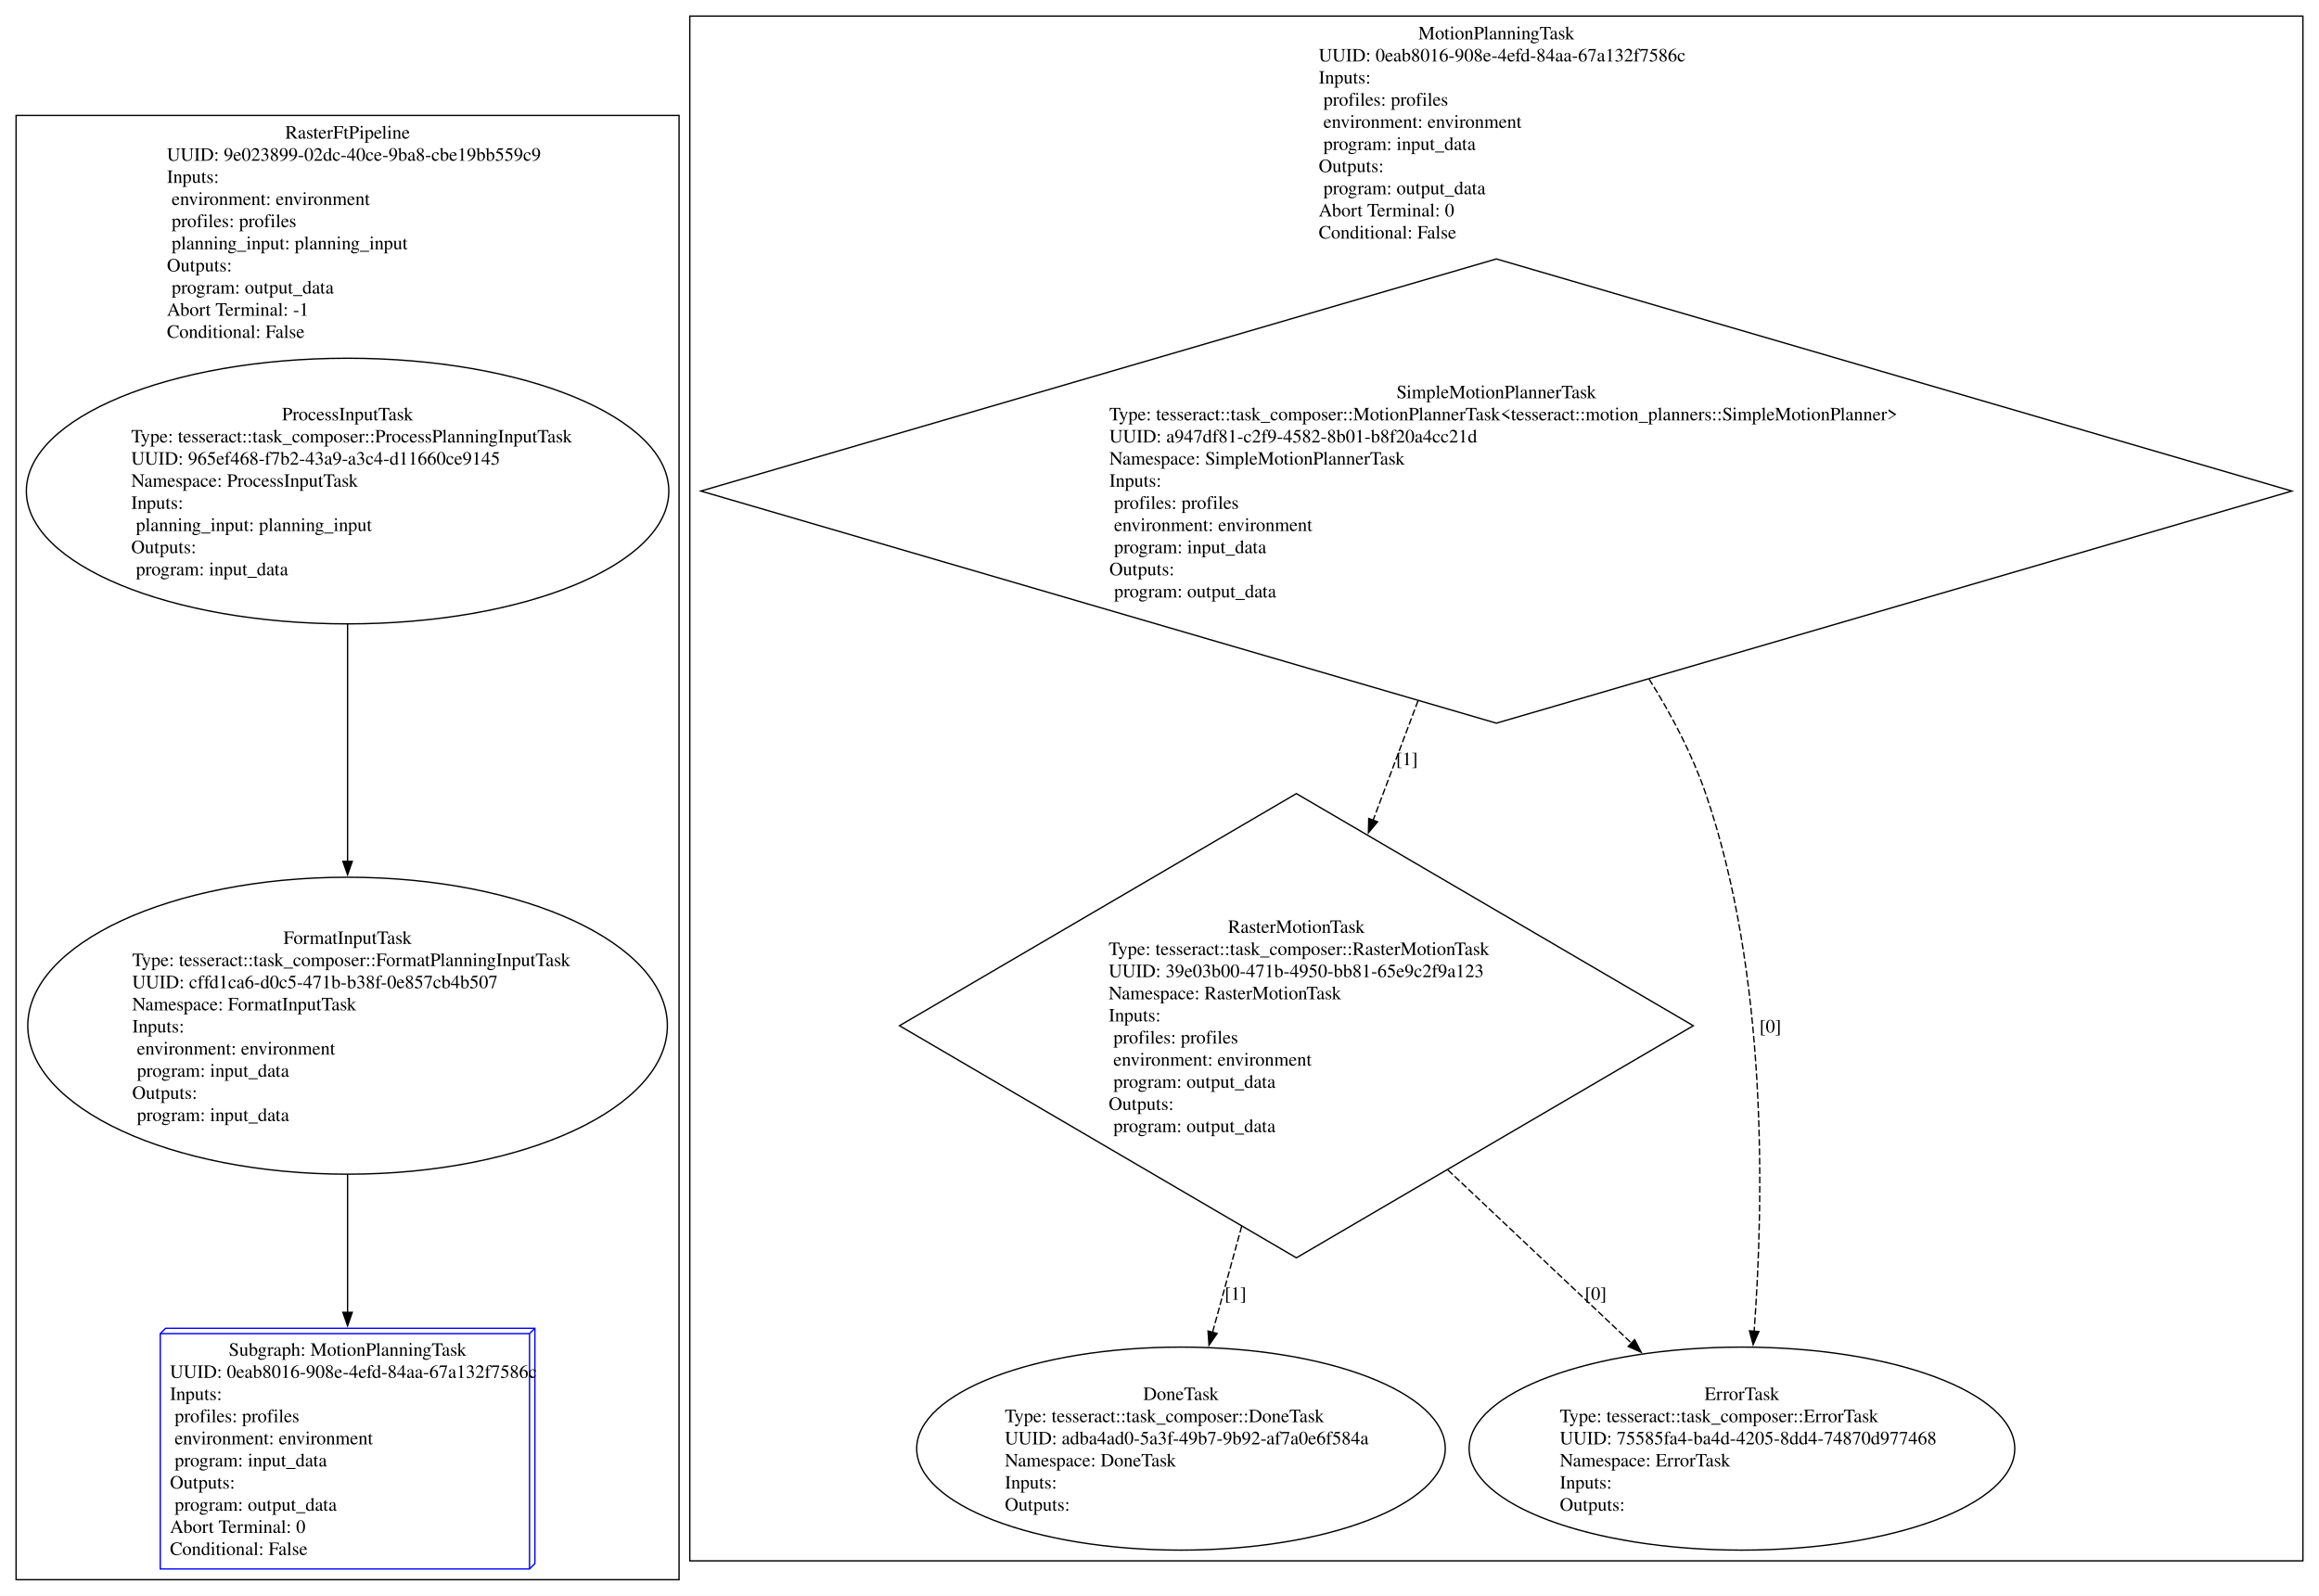
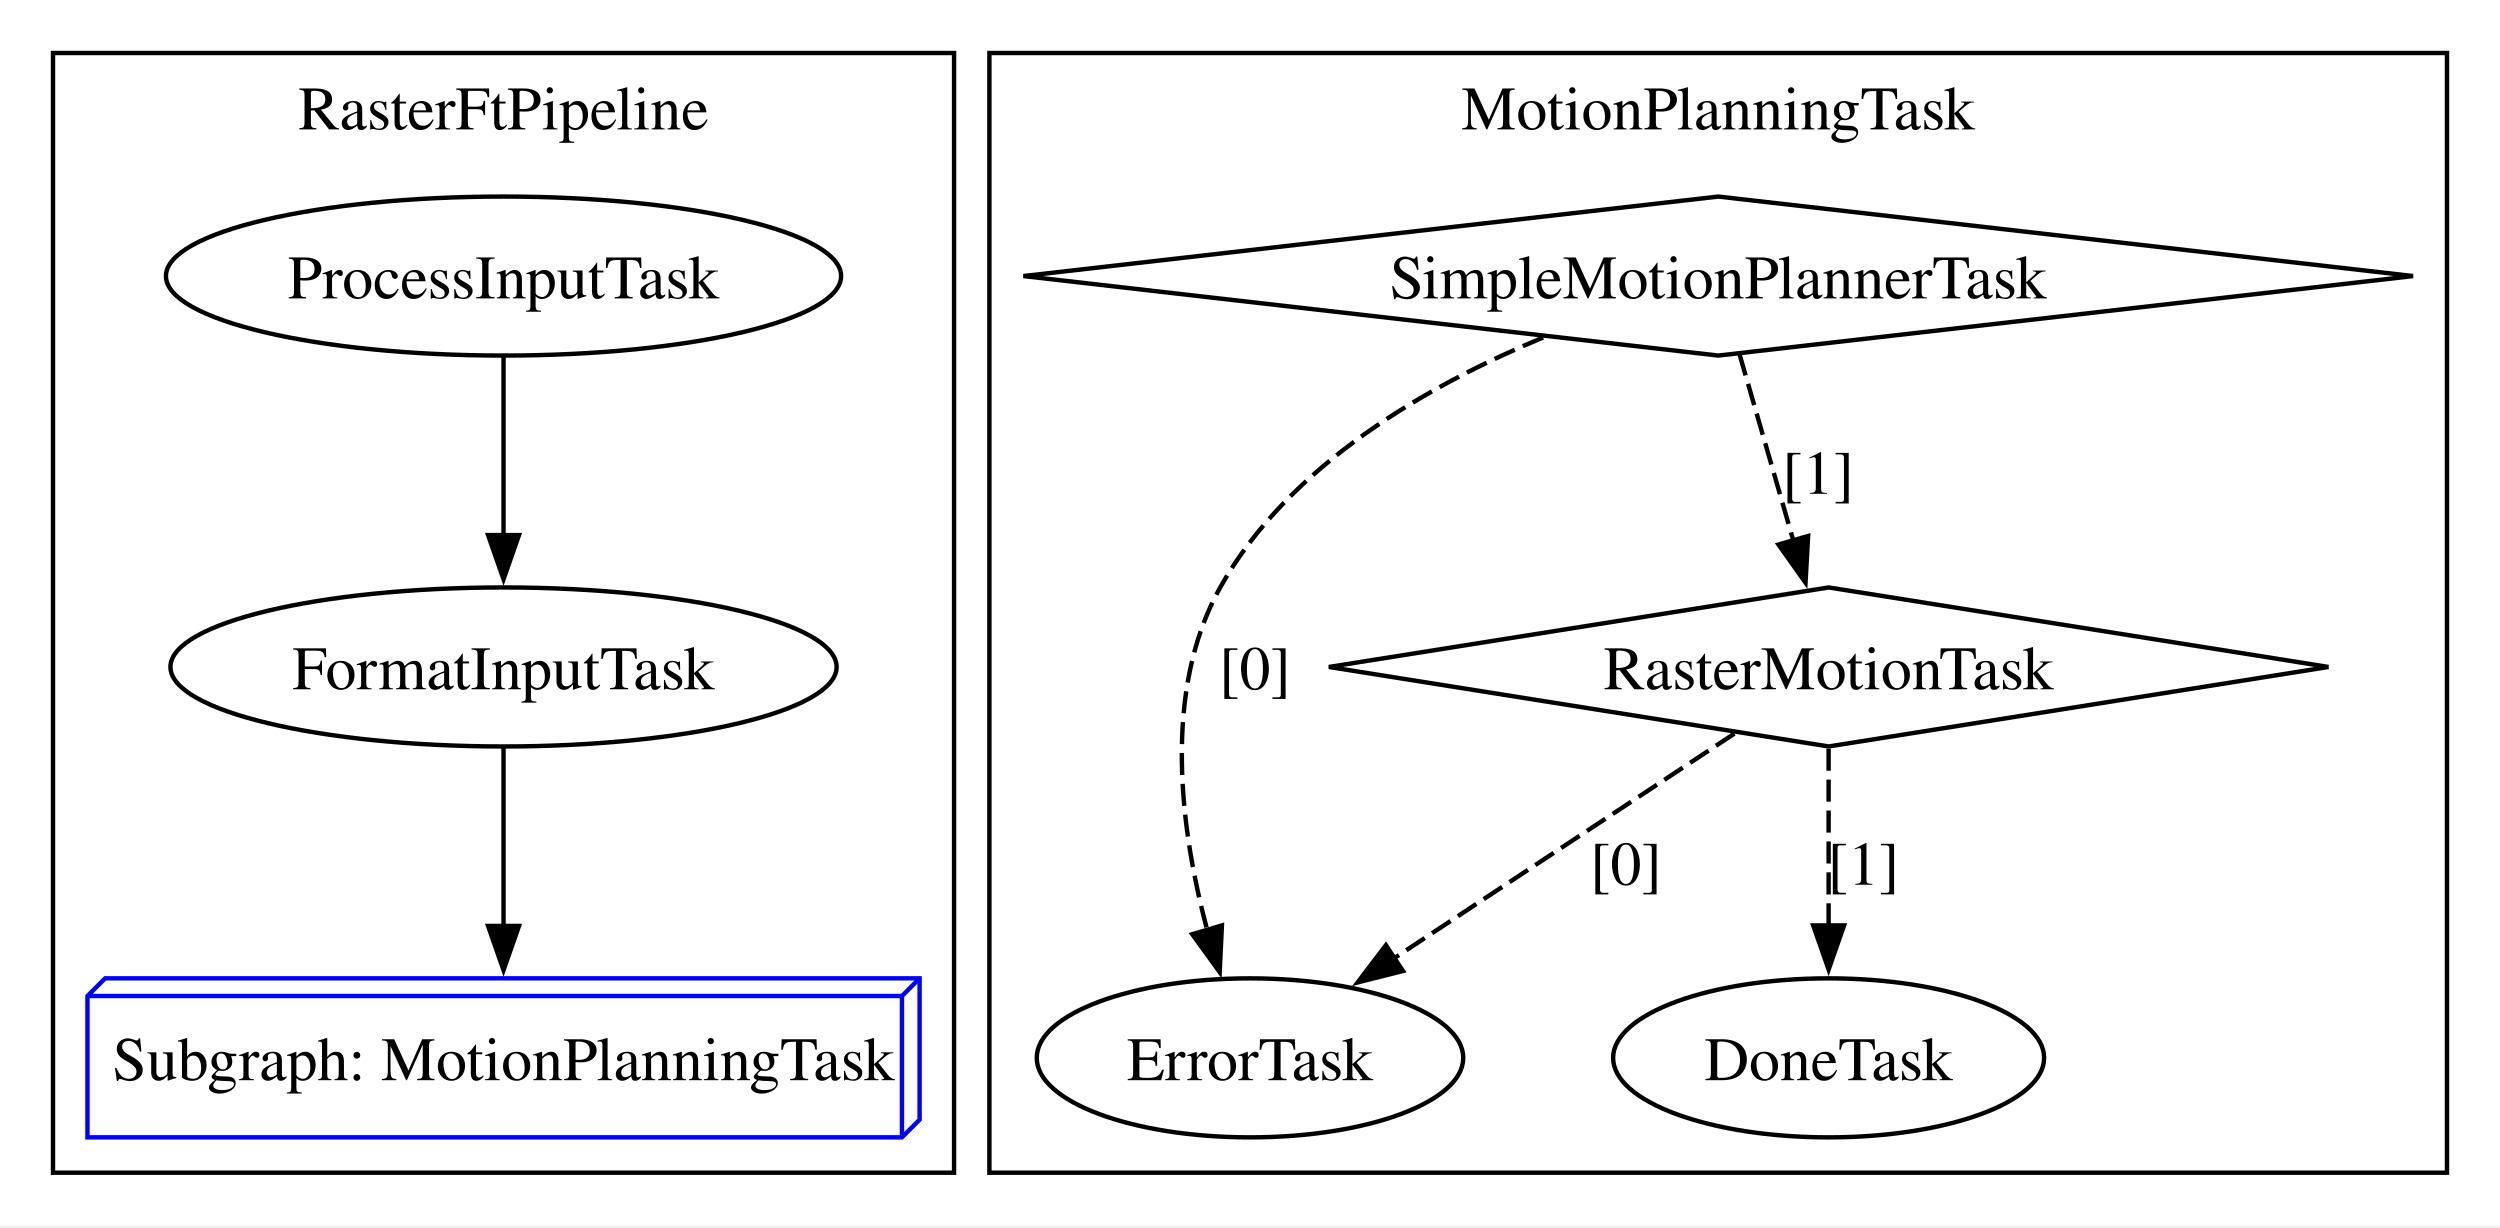
- <svg xmlns="http://www.w3.org/2000/svg" width="1728pt" height="1189pt" viewBox="0.00 0.00 1728.00 1189.00">
-   <g id="graph0" class="graph" transform="scale(1 1) rotate(0) translate(4 1185.4)">
-     <polygon fill="white" stroke="none" points="-4,4 -4,-1185.4 1724,-1185.4 1724,4 -4,4" />
+ <svg xmlns="http://www.w3.org/2000/svg" width="566pt" height="278pt" viewBox="0.00 0.00 566.00 278.00">
+   <g id="graph0" class="graph" transform="scale(1 1) rotate(0) translate(4 273.5)">
+     <polygon fill="white" stroke="none" points="-4,4 -4,-273.5 562,-273.5 562,4 -4,4" />
    <g id="clust1" class="cluster">
-       <polygon fill="white" stroke="black" points="8,-8 8,-1099.39 502,-1099.39 502,-8 8,-8" />
-       <text xml:space="preserve" text-anchor="middle" x="255" y="-1082.09" font-family="Times,serif" font-size="14.00">RasterFtPipeline</text>
-       <text xml:space="preserve" text-anchor="start" x="120.38" y="-1065.59" font-family="Times,serif" font-size="14.00">UUID: 9e023899-02dc-40ce-9ba8-cbe19bb559c9</text>
-       <text xml:space="preserve" text-anchor="start" x="120.38" y="-1049.09" font-family="Times,serif" font-size="14.00">Inputs:</text>
-       <text xml:space="preserve" text-anchor="start" x="120.38" y="-1032.59" font-family="Times,serif" font-size="14.00">	environment: environment</text>
-       <text xml:space="preserve" text-anchor="start" x="120.38" y="-1016.09" font-family="Times,serif" font-size="14.00">	profiles: profiles</text>
-       <text xml:space="preserve" text-anchor="start" x="120.38" y="-999.59" font-family="Times,serif" font-size="14.00">	planning_input: planning_input</text>
-       <text xml:space="preserve" text-anchor="start" x="120.38" y="-983.09" font-family="Times,serif" font-size="14.00">Outputs:</text>
-       <text xml:space="preserve" text-anchor="start" x="120.38" y="-966.59" font-family="Times,serif" font-size="14.00">	program: output_data</text>
-       <text xml:space="preserve" text-anchor="start" x="120.38" y="-950.09" font-family="Times,serif" font-size="14.00">Abort Terminal: -1</text>
-       <text xml:space="preserve" text-anchor="start" x="120.38" y="-933.59" font-family="Times,serif" font-size="14.00">Conditional: False</text>
+       <polygon fill="white" stroke="black" points="8,-8 8,-261.5 212,-261.5 212,-8 8,-8" />
+       <text xml:space="preserve" text-anchor="middle" x="110" y="-244.2" font-family="Times,serif" font-size="14.00">RasterFtPipeline</text>
    </g>
    <g id="clust2" class="cluster">
-       <polygon fill="white" stroke="black" points="510,-22.04 510,-1173.4 1712,-1173.4 1712,-22.04 510,-22.04" />
-       <text xml:space="preserve" text-anchor="middle" x="1111" y="-1156.1" font-family="Times,serif" font-size="14.00">MotionPlanningTask</text>
-       <text xml:space="preserve" text-anchor="start" x="978.62" y="-1139.6" font-family="Times,serif" font-size="14.00">UUID: 0eab8016-908e-4efd-84aa-67a132f7586c</text>
-       <text xml:space="preserve" text-anchor="start" x="978.62" y="-1123.1" font-family="Times,serif" font-size="14.00">Inputs:</text>
-       <text xml:space="preserve" text-anchor="start" x="978.62" y="-1106.6" font-family="Times,serif" font-size="14.00">	profiles: profiles</text>
-       <text xml:space="preserve" text-anchor="start" x="978.62" y="-1090.1" font-family="Times,serif" font-size="14.00">	environment: environment</text>
-       <text xml:space="preserve" text-anchor="start" x="978.62" y="-1073.6" font-family="Times,serif" font-size="14.00">	program: input_data</text>
-       <text xml:space="preserve" text-anchor="start" x="978.62" y="-1057.1" font-family="Times,serif" font-size="14.00">Outputs:</text>
-       <text xml:space="preserve" text-anchor="start" x="978.62" y="-1040.6" font-family="Times,serif" font-size="14.00">	program: output_data</text>
-       <text xml:space="preserve" text-anchor="start" x="978.62" y="-1024.1" font-family="Times,serif" font-size="14.00">Abort Terminal: 0</text>
-       <text xml:space="preserve" text-anchor="start" x="978.62" y="-1007.6" font-family="Times,serif" font-size="14.00">Conditional: False</text>
+       <polygon fill="white" stroke="black" points="220,-8 220,-261.5 550,-261.5 550,-8 220,-8" />
+       <text xml:space="preserve" text-anchor="middle" x="385" y="-244.2" font-family="Times,serif" font-size="14.00">MotionPlanningTask</text>
    </g>
    <g id="node1" class="node">
-       <polygon fill="none" stroke="blue" points="394.57,-195.4 119.43,-195.4 115.43,-191.4 115.43,-16 390.57,-16 394.57,-20 394.57,-195.4" />
-       <polyline fill="none" stroke="blue" points="390.57,-191.4 115.43,-191.4" />
-       <polyline fill="none" stroke="blue" points="390.57,-191.4 390.57,-16" />
-       <polyline fill="none" stroke="blue" points="390.57,-191.4 394.57,-195.4" />
-       <text xml:space="preserve" text-anchor="middle" x="255" y="-174.9" font-family="Times,serif" font-size="14.00">Subgraph: MotionPlanningTask</text>
-       <text xml:space="preserve" text-anchor="start" x="122.62" y="-158.4" font-family="Times,serif" font-size="14.00">UUID: 0eab8016-908e-4efd-84aa-67a132f7586c</text>
-       <text xml:space="preserve" text-anchor="start" x="122.62" y="-141.9" font-family="Times,serif" font-size="14.00">Inputs:</text>
-       <text xml:space="preserve" text-anchor="start" x="122.62" y="-125.4" font-family="Times,serif" font-size="14.00">	profiles: profiles</text>
-       <text xml:space="preserve" text-anchor="start" x="122.62" y="-108.9" font-family="Times,serif" font-size="14.00">	environment: environment</text>
-       <text xml:space="preserve" text-anchor="start" x="122.62" y="-92.4" font-family="Times,serif" font-size="14.00">	program: input_data</text>
-       <text xml:space="preserve" text-anchor="start" x="122.62" y="-75.9" font-family="Times,serif" font-size="14.00">Outputs:</text>
-       <text xml:space="preserve" text-anchor="start" x="122.62" y="-59.4" font-family="Times,serif" font-size="14.00">	program: output_data</text>
-       <text xml:space="preserve" text-anchor="start" x="122.62" y="-42.9" font-family="Times,serif" font-size="14.00">Abort Terminal: 0</text>
-       <text xml:space="preserve" text-anchor="start" x="122.62" y="-26.4" font-family="Times,serif" font-size="14.00">Conditional: False</text>
+       <polygon fill="none" stroke="blue" points="204.2,-52 19.8,-52 15.8,-48 15.8,-16 200.2,-16 204.2,-20 204.2,-52" />
+       <polyline fill="none" stroke="blue" points="200.2,-48 15.8,-48" />
+       <polyline fill="none" stroke="blue" points="200.2,-48 200.2,-16" />
+       <polyline fill="none" stroke="blue" points="200.2,-48 204.2,-52" />
+       <text xml:space="preserve" text-anchor="middle" x="110" y="-28.95" font-family="Times,serif" font-size="14.00">Subgraph: MotionPlanningTask</text>
    </g>
    <g id="node2" class="node">
-       <ellipse fill="white" stroke="black" cx="255" cy="-819.4" rx="239.36" ry="98.99" />
-       <text xml:space="preserve" text-anchor="middle" x="255" y="-872.1" font-family="Times,serif" font-size="14.00">ProcessInputTask</text>
-       <text xml:space="preserve" text-anchor="start" x="93.75" y="-855.6" font-family="Times,serif" font-size="14.00">Type: tesseract::task_composer::ProcessPlanningInputTask</text>
-       <text xml:space="preserve" text-anchor="start" x="93.75" y="-839.1" font-family="Times,serif" font-size="14.00">UUID: 965ef468-f7b2-43a9-a3c4-d11660ce9145</text>
-       <text xml:space="preserve" text-anchor="start" x="93.75" y="-822.6" font-family="Times,serif" font-size="14.00">Namespace: ProcessInputTask</text>
-       <text xml:space="preserve" text-anchor="start" x="93.75" y="-806.1" font-family="Times,serif" font-size="14.00">Inputs:</text>
-       <text xml:space="preserve" text-anchor="start" x="93.75" y="-789.6" font-family="Times,serif" font-size="14.00">	planning_input: planning_input</text>
-       <text xml:space="preserve" text-anchor="start" x="93.75" y="-773.1" font-family="Times,serif" font-size="14.00">Outputs:</text>
-       <text xml:space="preserve" text-anchor="start" x="93.75" y="-756.6" font-family="Times,serif" font-size="14.00">	program: input_data</text>
+       <ellipse fill="white" stroke="black" cx="110" cy="-122.5" rx="75.41" ry="18" />
+       <text xml:space="preserve" text-anchor="middle" x="110" y="-117.45" font-family="Times,serif" font-size="14.00">FormatInputTask</text>
+     </g>
+     <g id="edge1" class="edge">
+       <path fill="none" stroke="black" d="M110,-104.41C110,-92.76 110,-77.05 110,-63.52" />
+       <polygon fill="black" stroke="black" points="113.5,-63.86 110,-53.86 106.5,-63.86 113.5,-63.86" />
    </g>
    <g id="node3" class="node">
-       <ellipse fill="white" stroke="black" cx="255" cy="-420.9" rx="238.29" ry="110.66" />
-       <text xml:space="preserve" text-anchor="middle" x="255" y="-481.85" font-family="Times,serif" font-size="14.00">FormatInputTask</text>
-       <text xml:space="preserve" text-anchor="start" x="94.5" y="-465.35" font-family="Times,serif" font-size="14.00">Type: tesseract::task_composer::FormatPlanningInputTask</text>
-       <text xml:space="preserve" text-anchor="start" x="94.5" y="-448.85" font-family="Times,serif" font-size="14.00">UUID: cffd1ca6-d0c5-471b-b38f-0e857cb4b507</text>
-       <text xml:space="preserve" text-anchor="start" x="94.5" y="-432.35" font-family="Times,serif" font-size="14.00">Namespace: FormatInputTask</text>
-       <text xml:space="preserve" text-anchor="start" x="94.5" y="-415.85" font-family="Times,serif" font-size="14.00">Inputs:</text>
-       <text xml:space="preserve" text-anchor="start" x="94.5" y="-399.35" font-family="Times,serif" font-size="14.00">	environment: environment</text>
-       <text xml:space="preserve" text-anchor="start" x="94.5" y="-382.85" font-family="Times,serif" font-size="14.00">	program: input_data</text>
-       <text xml:space="preserve" text-anchor="start" x="94.5" y="-366.35" font-family="Times,serif" font-size="14.00">Outputs:</text>
-       <text xml:space="preserve" text-anchor="start" x="94.5" y="-349.85" font-family="Times,serif" font-size="14.00">	program: input_data</text>
-     </g>
-     <g id="edge1" class="edge">
-       <path fill="none" stroke="black" d="M255,-720.13C255,-666.6 255,-599.88 255,-543.14" />
-       <polygon fill="black" stroke="black" points="258.5,-543.44 255,-533.44 251.5,-543.44 258.5,-543.44" />
+       <ellipse fill="white" stroke="black" cx="110" cy="-211" rx="76.43" ry="18" />
+       <text xml:space="preserve" text-anchor="middle" x="110" y="-205.95" font-family="Times,serif" font-size="14.00">ProcessInputTask</text>
    </g>
    <g id="edge2" class="edge">
-       <path fill="none" stroke="black" d="M255,-309.92C255,-276.49 255,-239.95 255,-207.18" />
-       <polygon fill="black" stroke="black" points="258.5,-207.27 255,-197.27 251.5,-207.27 258.5,-207.27" />
+       <path fill="none" stroke="black" d="M110,-192.91C110,-181.26 110,-165.55 110,-152.02" />
+       <polygon fill="black" stroke="black" points="113.5,-152.36 110,-142.36 106.5,-152.36 113.5,-152.36" />
    </g>
    <g id="node4" class="node">
-       <polygon fill="white" stroke="black" points="962,-593.9 666.25,-420.9 962,-247.9 1257.75,-420.9 962,-593.9" />
-       <text xml:space="preserve" text-anchor="middle" x="962" y="-490.1" font-family="Times,serif" font-size="14.00">RasterMotionTask</text>
-       <text xml:space="preserve" text-anchor="start" x="822.12" y="-473.6" font-family="Times,serif" font-size="14.00">Type: tesseract::task_composer::RasterMotionTask</text>
-       <text xml:space="preserve" text-anchor="start" x="822.12" y="-457.1" font-family="Times,serif" font-size="14.00">UUID: 39e03b00-471b-4950-bb81-65e9c2f9a123</text>
-       <text xml:space="preserve" text-anchor="start" x="822.12" y="-440.6" font-family="Times,serif" font-size="14.00">Namespace: RasterMotionTask</text>
-       <text xml:space="preserve" text-anchor="start" x="822.12" y="-424.1" font-family="Times,serif" font-size="14.00">Inputs:</text>
-       <text xml:space="preserve" text-anchor="start" x="822.12" y="-407.6" font-family="Times,serif" font-size="14.00">	profiles: profiles</text>
-       <text xml:space="preserve" text-anchor="start" x="822.12" y="-391.1" font-family="Times,serif" font-size="14.00">	environment: environment</text>
-       <text xml:space="preserve" text-anchor="start" x="822.12" y="-374.6" font-family="Times,serif" font-size="14.00">	program: output_data</text>
-       <text xml:space="preserve" text-anchor="start" x="822.12" y="-358.1" font-family="Times,serif" font-size="14.00">Outputs:</text>
-       <text xml:space="preserve" text-anchor="start" x="822.12" y="-341.6" font-family="Times,serif" font-size="14.00">	program: output_data</text>
+       <ellipse fill="white" stroke="black" cx="279" cy="-34" rx="48.28" ry="18" />
+       <text xml:space="preserve" text-anchor="middle" x="279" y="-28.95" font-family="Times,serif" font-size="14.00">ErrorTask</text>
    </g>
    <g id="node5" class="node">
-       <ellipse fill="white" stroke="black" cx="1294" cy="-105.7" rx="203.29" ry="75.66" />
-       <text xml:space="preserve" text-anchor="middle" x="1294" y="-141.9" font-family="Times,serif" font-size="14.00">ErrorTask</text>
-       <text xml:space="preserve" text-anchor="start" x="1158.25" y="-125.4" font-family="Times,serif" font-size="14.00">Type: tesseract::task_composer::ErrorTask</text>
-       <text xml:space="preserve" text-anchor="start" x="1158.25" y="-108.9" font-family="Times,serif" font-size="14.00">UUID: 75585fa4-ba4d-4205-8dd4-74870d977468</text>
-       <text xml:space="preserve" text-anchor="start" x="1158.25" y="-92.4" font-family="Times,serif" font-size="14.00">Namespace: ErrorTask</text>
-       <text xml:space="preserve" text-anchor="start" x="1158.25" y="-75.9" font-family="Times,serif" font-size="14.00">Inputs:</text>
-       <text xml:space="preserve" text-anchor="start" x="1158.25" y="-59.4" font-family="Times,serif" font-size="14.00">Outputs:</text>
+       <polygon fill="white" stroke="black" points="385,-229 227.69,-211 385,-193 542.31,-211 385,-229" />
+       <text xml:space="preserve" text-anchor="middle" x="385" y="-205.95" font-family="Times,serif" font-size="14.00">SimpleMotionPlannerTask</text>
    </g>
    <g id="edge3" class="edge">
-       <path fill="none" stroke="black" stroke-dasharray="5,2" d="M1074.86,-313.43C1119.8,-271.03 1170.55,-223.16 1211.89,-184.16" />
-       <polygon fill="black" stroke="black" points="1214.05,-186.93 1218.92,-177.53 1209.25,-181.84 1214.05,-186.93" />
-       <text xml:space="preserve" text-anchor="middle" x="1185.01" y="-216.6" font-family="Times,serif" font-size="14.00">[0]</text>
+       <path fill="none" stroke="black" stroke-dasharray="5,2" d="M345.36,-197.09C319.5,-186.37 287.78,-168.31 272.25,-140.5 258.99,-116.76 263.34,-85.15 269.36,-62.75" />
+       <polygon fill="black" stroke="black" points="272.64,-63.99 272.14,-53.41 265.93,-61.99 272.64,-63.99" />
+       <text xml:space="preserve" text-anchor="middle" x="280.12" y="-117.45" font-family="Times,serif" font-size="14.00">[0]</text>
    </g>
    <g id="node6" class="node">
-       <ellipse fill="white" stroke="black" cx="876" cy="-105.7" rx="196.93" ry="75.66" />
-       <text xml:space="preserve" text-anchor="middle" x="876" y="-141.9" font-family="Times,serif" font-size="14.00">DoneTask</text>
-       <text xml:space="preserve" text-anchor="start" x="744.75" y="-125.4" font-family="Times,serif" font-size="14.00">Type: tesseract::task_composer::DoneTask</text>
-       <text xml:space="preserve" text-anchor="start" x="744.75" y="-108.9" font-family="Times,serif" font-size="14.00">UUID: adba4ad0-5a3f-49b7-9b92-af7a0e6f584a</text>
-       <text xml:space="preserve" text-anchor="start" x="744.75" y="-92.4" font-family="Times,serif" font-size="14.00">Namespace: DoneTask</text>
-       <text xml:space="preserve" text-anchor="start" x="744.75" y="-75.9" font-family="Times,serif" font-size="14.00">Inputs:</text>
-       <text xml:space="preserve" text-anchor="start" x="744.75" y="-59.4" font-family="Times,serif" font-size="14.00">Outputs:</text>
+       <polygon fill="white" stroke="black" points="410,-140.5 296.85,-122.5 410,-104.5 523.15,-122.5 410,-140.5" />
+       <text xml:space="preserve" text-anchor="middle" x="410" y="-117.45" font-family="Times,serif" font-size="14.00">RasterMotionTask</text>
    </g>
    <g id="edge4" class="edge">
-       <path fill="none" stroke="black" stroke-dasharray="5,2" d="M921.27,-271.55C913.81,-244.41 906.27,-216.93 899.53,-192.39" />
-       <polygon fill="black" stroke="black" points="902.92,-191.51 896.89,-182.8 896.17,-193.37 902.92,-191.51" />
-       <text xml:space="preserve" text-anchor="middle" x="916.64" y="-216.6" font-family="Times,serif" font-size="14.00">[1]</text>
+       <path fill="none" stroke="black" stroke-dasharray="5,2" d="M389.82,-193.32C393.28,-181.36 398.02,-164.96 402.03,-151.06" />
+       <polygon fill="black" stroke="black" points="405.36,-152.16 404.77,-141.58 398.64,-150.22 405.36,-152.16" />
+       <text xml:space="preserve" text-anchor="middle" x="407.61" y="-161.7" font-family="Times,serif" font-size="14.00">[1]</text>
+     </g>
+     <g id="edge5" class="edge">
+       <path fill="none" stroke="black" stroke-dasharray="5,2" d="M388.66,-107.41C367.76,-93.61 335.63,-72.39 311.54,-56.49" />
+       <polygon fill="black" stroke="black" points="313.63,-53.67 303.36,-51.08 309.77,-59.51 313.63,-53.67" />
+       <text xml:space="preserve" text-anchor="middle" x="364.11" y="-73.2" font-family="Times,serif" font-size="14.00">[0]</text>
    </g>
    <g id="node7" class="node">
-       <polygon fill="white" stroke="black" points="1111,-992.4 518.25,-819.4 1111,-646.4 1703.75,-819.4 1111,-992.4" />
-       <text xml:space="preserve" text-anchor="middle" x="1111" y="-888.6" font-family="Times,serif" font-size="14.00">SimpleMotionPlannerTask</text>
-       <text xml:space="preserve" text-anchor="start" x="822.62" y="-872.1" font-family="Times,serif" font-size="14.00">Type: tesseract::task_composer::MotionPlannerTask&lt;tesseract::motion_planners::SimpleMotionPlanner&gt;</text>
-       <text xml:space="preserve" text-anchor="start" x="822.62" y="-855.6" font-family="Times,serif" font-size="14.00">UUID: a947df81-c2f9-4582-8b01-b8f20a4cc21d</text>
-       <text xml:space="preserve" text-anchor="start" x="822.62" y="-839.1" font-family="Times,serif" font-size="14.00">Namespace: SimpleMotionPlannerTask</text>
-       <text xml:space="preserve" text-anchor="start" x="822.62" y="-822.6" font-family="Times,serif" font-size="14.00">Inputs:</text>
-       <text xml:space="preserve" text-anchor="start" x="822.62" y="-806.1" font-family="Times,serif" font-size="14.00">	profiles: profiles</text>
-       <text xml:space="preserve" text-anchor="start" x="822.62" y="-789.6" font-family="Times,serif" font-size="14.00">	environment: environment</text>
-       <text xml:space="preserve" text-anchor="start" x="822.62" y="-773.1" font-family="Times,serif" font-size="14.00">	program: input_data</text>
-       <text xml:space="preserve" text-anchor="start" x="822.62" y="-756.6" font-family="Times,serif" font-size="14.00">Outputs:</text>
-       <text xml:space="preserve" text-anchor="start" x="822.62" y="-740.1" font-family="Times,serif" font-size="14.00">	program: output_data</text>
+       <ellipse fill="white" stroke="black" cx="410" cy="-34" rx="48.79" ry="18" />
+       <text xml:space="preserve" text-anchor="middle" x="410" y="-28.95" font-family="Times,serif" font-size="14.00">DoneTask</text>
    </g>
    <g id="edge6" class="edge">
-       <path fill="none" stroke="black" stroke-dasharray="5,2" d="M1052.65,-663.12C1041.64,-633.82 1030.14,-603.22 1019.17,-574.03" />
-       <polygon fill="black" stroke="black" points="1022.48,-572.89 1015.68,-564.76 1015.93,-575.35 1022.48,-572.89" />
-       <text xml:space="preserve" text-anchor="middle" x="1044.38" y="-615.1" font-family="Times,serif" font-size="14.00">[1]</text>
-     </g>
-     <g id="edge5" class="edge">
-       <path fill="none" stroke="black" stroke-dasharray="5,2" d="M1224.79,-679.3C1241.74,-652.35 1256.89,-623.3 1267,-593.9 1313.17,-459.69 1310.47,-292.47 1303.09,-192.94" />
-       <polygon fill="black" stroke="black" points="1306.61,-192.94 1302.34,-183.24 1299.63,-193.49 1306.61,-192.94" />
-       <text xml:space="preserve" text-anchor="middle" x="1315.17" y="-415.85" font-family="Times,serif" font-size="14.00">[0]</text>
+       <path fill="none" stroke="black" stroke-dasharray="5,2" d="M410,-104C410,-92.51 410,-77.2 410,-63.93" />
+       <polygon fill="black" stroke="black" points="413.5,-63.99 410,-53.99 406.5,-63.99 413.5,-63.99" />
+       <text xml:space="preserve" text-anchor="middle" x="417.88" y="-73.2" font-family="Times,serif" font-size="14.00">[1]</text>
    </g>
  </g>
</svg>
